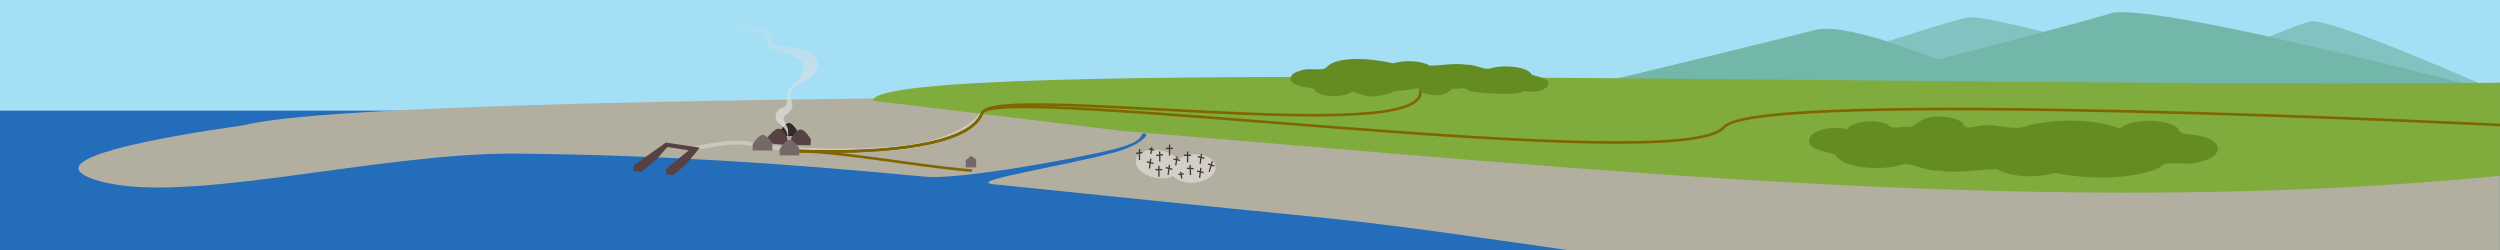
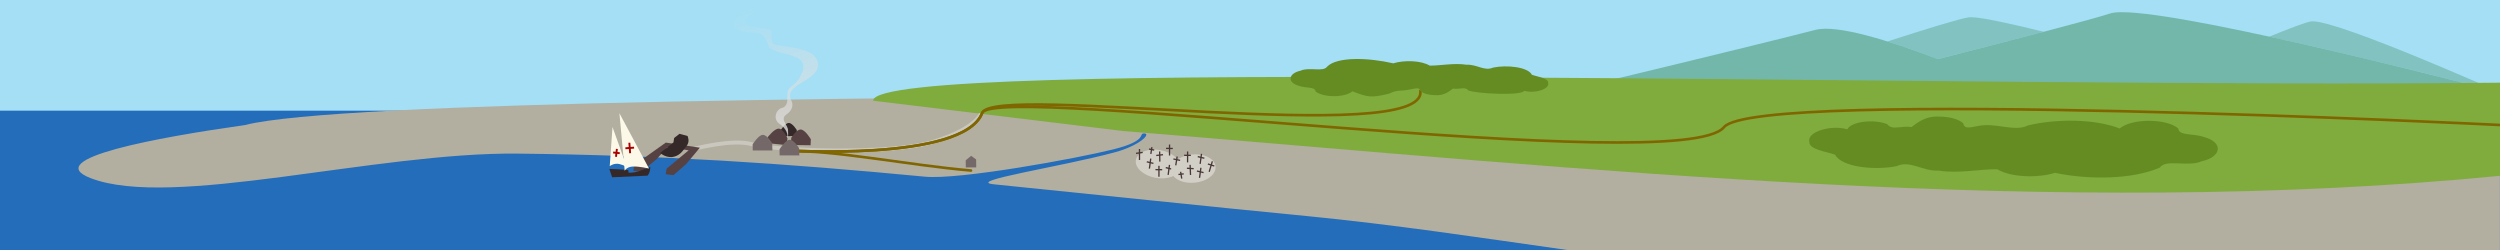
- <svg xmlns="http://www.w3.org/2000/svg" width="500mm" height="50mm" version="1.1" viewBox="0 0 500 50" id="svg940">
-   <defs id="defs820">
+ <svg xmlns="http://www.w3.org/2000/svg" width="500mm" height="50mm" version="1.1" viewBox="0 0 500 50">
+   <defs>
    <linearGradient id="linearGradient944" x1="158.25" x2="149.9" y1="27.572" y2="1.342" gradientUnits="userSpaceOnUse">
-       <stop stop-color="#e0e0e0" stop-opacity=".866" offset="0" id="stop815" />
-       <stop stop-color="#e0e0e0" stop-opacity="0" offset="1" id="stop817" />
+       <stop stop-color="#e0e0e0" stop-opacity=".866" offset="0" />
+       <stop stop-color="#e0e0e0" stop-opacity="0" offset="1" />
    </linearGradient>
  </defs>
-   <rect width="500" height="50" fill="#236dbb" style="paint-order:stroke fill markers" id="rect822" />
+   <rect width="500" height="50" fill="#236dbb" style="paint-order:stroke fill markers" />
  <rect id="sky" transform="scale(1,-1)" y="-22.133" width="500" height="22.133" fill="#a4dff5" style="paint-order:stroke fill markers" />
  <path id="stars" d="m14.54 18.551c-20.366 9.83-13.458-28.825 3.041-13.118 10.565 12.279-14.964 10.278-4.121 1.843 10.791-9.465 40.023 1.91 18.054 12.229-12.477 5.951-20.579-8.633-5.44-11.51 8.893-3.77 40.002-2.409 31.431 9.909-9.08 9.909-28.646-6.215-11.127-9.857 6.103-3.289 23.898 0.717 11.73 8.183-3.896-17.6 27.533-11.903 37.446-6.355 6.271 18.814-46.942 6-16.168-3.298 8.481-6.357 38.273 0.564 22.717 9.751-24.63 3.28 8.172-21.278 18.291-9.145 17.456 6.477-11.207 17.179-5.299 5.902 8.68-9.89 34.384-12.463 36.626 1.361-13.895 6.697-22.583-13.59-4.352-12.098 9.507-3.652 41.564 3.962 23.464 13.966-10.574 4.89-22.969-5.715-7.343-10.557 10.106-8.223 42.847 3.591 18.013 10.654-22.432 0.9 5.018-22.306 16.163-12.526 9.539 0.112 20.684 13.961 3.759 10.288-14.11-11.298 17.216-13.976 25.497-10.292 10.873-0.623 20.543 10.581 3.857 11.305-8.82-18.604 42.783-12.09 29.325-2.624-3.364-16.497 42.52-11.873 30.97-1.486-16.156 1.159 2.311-12.927 11.036-8.023 6.272-0.811 31.386 5.583 13.917 8.124 7.81-14.638 26.211 6.055 30.176-7.271 15.359-3.522 30.67 4.323 44.834-2.409 9.718 0.142 21.826 5.853 16.471 0.275 12.658-2.113 38.185-3.237 42.91 3.062 8.823-9.284 34.048-0.256 37.248 4.265-8.153-5.629 8.285-7.99 11.512-2.199" fill="none" stroke="#a4dff5" stroke-dasharray="0.265, 12.7" stroke-width=".265" />
-   <path transform="scale(.26458)" d="m1490.1 13.014c-0.74-0.009-1.369 0.021-1.877 0.092-6.829 0.95-33.238 9.124-61.484 18.234 12.269 3.818 25.317 8.45 38.176 13.354 28.688-7.33 56.916-14.61 79.961-20.672-24.715-6.11-46.6-10.913-54.775-11.008zm258.43 3.107c-0.717-0.019-1.333 0.016-1.842 0.109-4.253 0.783-16.143 5.293-31.272 11.467 81.845 17.821 174.35 42.105 174.35 42.105s-119.01-53.088-141.24-53.682zm141.24 53.682-284.15 5.42c-0.172 0.077-2.115 0.941-2.115 0.941l286.26-6.361z" fill="#5ea68c" fill-opacity=".489" id="path826" />
-   <path transform="scale(.26458)" d="m1603.1 9.219c-3.56 0.044-6.321 0.365-8.16 0.996-11.077 3.802-69.881 19.114-130.02 34.479-37.356-14.245-76.472-26.362-92.67-22.096-34.218 9.014-283.02 69.432-290.38 68.873l467.41-10.834s-3.474-1.635-9.006-4.168l349.5-6.666s-233.28-61.25-286.68-60.584z" fill="#5ea68c" fill-opacity=".703" id="path828" />
-   <path d="m49.037 25c-17.663 2.507-40.999 6.749-30.895 10.637 16.22 6.241 56.901-5.221 85.422-4.914 28.606 0.308 52.892 1.895 81.393 4.61 6.905 0.678 30.464-3.652 37.688-5.453 7.224-1.801 4.88-3.233 6.237-3.184 1.357 0.049-0.999 2.43-5.868 3.75-10.714 2.906-30.297 5.808-24.192 6.421 19.65 1.971 42.718 4.425 62.355 6.33 17.473 1.694 34.866 4.338 52.27 6.804h186.54v-29.763s-414.7-4.593-450.95 4.762z" fill="#b2aea0" stroke-width=".265" id="path830" />
-   <ellipse transform="rotate(10.339)" cx="233.73" cy="-9.302" rx="4.497" ry="2.814" fill="#d2cfc7" style="paint-order:stroke fill markers" id="ellipse832" />
-   <path d="m156.04 27.241-0.03-1.018s0.975-1.618 1.732-1.631c0.758-0.014 1.609 1.415 1.609 1.415l0.042 1.201z" fill="#342828" id="path834" />
-   <path d="m500 35.16c-88.946 8.681-180.83-1.257-275.48-8.969l-49.893-6.048c0-8.866 216.92-2.404 325.37-3.607z" fill="#80ab3d" id="path836" />
-   <path d="m153.46 28.62 0.102-1.204s1.353-1.773 2.237-1.686c0.884 0.087 1.683 1.887 1.683 1.887l-0.113 1.421z" fill="#564242" id="path838" />
-   <path d="m138.7 29.803s7.87-2.135 11.826-0.921 27.12 2.151 35.879-0.455c8.759-2.606 9.773-5.719 9.773-5.719" fill="none" stroke="#cac7be" stroke-width=".794" id="path840" />
-   <path d="m162.12 29.05 0.043-1.207s-1.13-1.923-2.018-1.942c-0.888-0.02-1.897 1.671-1.897 1.671l-0.059 1.424z" fill="#564242" id="path842" />
-   <path d="m150.55 30.09-0.025-1.208s1.16-1.905 2.048-1.911c0.888-6e-3 1.871 1.701 1.871 1.701l0.036 1.425z" fill="#746868" id="path844" />
-   <path d="m 193.155,33.482 -0.015,-1.424 1.084,-0.891 0.996,0.726 0.022,1.584 z" id="fh" style="fill:#746868;stroke-width:1" />
-   <path d="m157.48 27.62c0.201-1.235-0.761-2.358-1.745-2.973-1.154-0.945-0.552-2.904 0.881-3.129 1.682-0.875 0.068-3.107 1.522-4.088 0.825-0.748 1.785-1.454 2.09-2.587 0.909-1.337 0.386-3.09-1.253-3.442-1.633-0.883-3.724-0.696-5.164-1.947-0.417-1.226-0.915-2.977-2.648-2.874-1.493-0.092-3.138-0.123-4.369-1.093-0.498-1.053 1.639-2.522-0.176-3.112-0.829-0.529-2.166-0.404-2.793-0.991 1.973-0.609 4.054-0.043 6.072-0.043 1.186-0.502 1.916 1.194 0.55 1.503-1.305 0.373-1.922 2.246-0.195 2.41 1.326 0.373 2.755 0.252 4.046 0.772 0.131 1.142-0.414 3.018 1.411 3.015 2.07 0.403 4.258 0.502 6.184 1.433 1.173 0.515 2.001 1.816 1.626 3.105-0.537 1.69-2.368 2.309-3.687 3.26-0.996 0.644-2.171 1.544-1.763 2.912 0.847 1.159 0.322 2.461-0.841 3.17-1.315 1.001 0.463 2.104 0.379 3.233 3e-3 0.488 0.1 1.008-0.126 1.465z" fill="url(#linearGradient944)" id="path848" />
+   <path transform="scale(.26458)" d="m1490.1 13.014c-0.74-0.009-1.369 0.021-1.877 0.092-6.829 0.95-33.238 9.124-61.484 18.234 12.269 3.818 25.317 8.45 38.176 13.354 28.688-7.33 56.916-14.61 79.961-20.672-24.715-6.11-46.6-10.913-54.775-11.008zm258.43 3.107c-0.717-0.019-1.333 0.016-1.842 0.109-4.253 0.783-16.143 5.293-31.272 11.467 81.845 17.821 174.35 42.105 174.35 42.105s-119.01-53.088-141.24-53.682zm141.24 53.682-284.15 5.42c-0.172 0.077-2.115 0.941-2.115 0.941l286.26-6.361z" fill="#5ea68c" fill-opacity=".489" />
+   <path transform="scale(.26458)" d="m1603.1 9.219c-3.56 0.044-6.321 0.365-8.16 0.996-11.077 3.802-69.881 19.114-130.02 34.479-37.356-14.245-76.472-26.362-92.67-22.096-34.218 9.014-283.02 69.432-290.38 68.873l467.41-10.834s-3.474-1.635-9.006-4.168l349.5-6.666s-233.28-61.25-286.68-60.584z" fill="#5ea68c" fill-opacity=".703" />
+   <path d="m49.037 25c-17.663 2.507-40.999 6.749-30.895 10.637 16.22 6.241 56.901-5.221 85.422-4.914 28.606 0.308 52.892 1.895 81.393 4.61 6.905 0.678 30.464-3.652 37.688-5.453 7.224-1.801 4.88-3.233 6.237-3.184 1.357 0.049-0.999 2.43-5.868 3.75-10.714 2.906-30.297 5.808-24.192 6.421 19.65 1.971 42.718 4.425 62.355 6.33 17.473 1.694 34.866 4.338 52.27 6.804h186.54v-29.763s-414.7-4.593-450.95 4.762z" fill="#b2aea0" stroke-width=".265" />
+   <path d="m156.04 27.241-0.03-1.018s0.975-1.618 1.732-1.631c0.758-0.014 1.609 1.415 1.609 1.415l0.042 1.201z" fill="#342828" />
+   <path d="m500 35.16c-88.946 8.681-180.83-1.257-275.48-8.969l-49.893-6.048c0-8.866 216.92-2.404 325.37-3.607z" fill="#80ab3d" />
+   <path d="m153.46 28.62 0.102-1.204s1.353-1.773 2.237-1.686c0.884 0.087 1.683 1.887 1.683 1.887l-0.113 1.421z" fill="#564242" />
+   <path d="m138.7 29.803s7.87-2.135 11.826-0.921 27.12 2.151 35.879-0.455c8.759-2.606 9.773-5.719 9.773-5.719" fill="none" stroke="#cac7be" stroke-width=".794" />
+   <path d="m162.12 29.05 0.043-1.207s-1.13-1.923-2.018-1.942c-0.888-0.02-1.897 1.671-1.897 1.671l-0.059 1.424z" fill="#564242" />
+   <path d="m150.55 30.09-0.025-1.208s1.16-1.905 2.048-1.911c0.888-6e-3 1.871 1.701 1.871 1.701l0.036 1.425z" fill="#746868" />
+   <path id="fh" d="m193.16 33.482-0.015-1.424 1.084-0.891 0.996 0.726 0.022 1.584z" fill="#746868" />
+   <path d="m157.48 27.62c0.201-1.235-0.761-2.358-1.745-2.973-1.154-0.945-0.552-2.904 0.881-3.129 1.682-0.875 0.068-3.107 1.522-4.088 0.825-0.748 1.785-1.454 2.09-2.587 0.909-1.337 0.386-3.09-1.253-3.442-1.633-0.883-3.724-0.696-5.164-1.947-0.417-1.226-0.915-2.977-2.648-2.874-1.493-0.092-3.138-0.123-4.369-1.093-0.498-1.053 1.639-2.522-0.176-3.112-0.829-0.529-2.166-0.404-2.793-0.991 1.973-0.609 4.054-0.043 6.072-0.043 1.186-0.502 1.916 1.194 0.55 1.503-1.305 0.373-1.922 2.246-0.195 2.41 1.326 0.373 2.755 0.252 4.046 0.772 0.131 1.142-0.414 3.018 1.411 3.015 2.07 0.403 4.258 0.502 6.184 1.433 1.173 0.515 2.001 1.816 1.626 3.105-0.537 1.69-2.368 2.309-3.687 3.26-0.996 0.644-2.171 1.544-1.763 2.912 0.847 1.159 0.322 2.461-0.841 3.17-1.315 1.001 0.463 2.104 0.379 3.233 3e-3 0.488 0.1 1.008-0.126 1.465z" fill="url(#linearGradient944)" />
  <path id="trailTemplate" class="trail" d="m156.62 30.041s36.018 2.453 39.822-7.459c2.309-6.017 139.98 13.074 148.36 2.848 6.469-7.897 155.2-0.43 155.2-0.43" fill="none" stroke="#806600" stroke-linecap="round" stroke-linejoin="round" stroke-width=".529" />
-   <ellipse transform="matrix(.99988 .015756 -.17434 .98469 0 0)" cx="243.99" cy="30.34" rx="4.425" ry="2.897" fill="#d2cfc7" style="paint-order:stroke fill markers" id="ellipse851" />
-   <g id="crosses" fill="none" stroke="#483737">
-     <g transform="matrix(.77272 0 0 .77446 52.229 6.9434)" stroke-width=".342px" id="g857">
-       <path d="m230.55 29.033-0.278 1.756" id="path853" />
-       <path d="m229.8 29.517 1.345 0.278" id="path855" />
+   <g id="crosses">
+     <g>
+       <ellipse transform="rotate(10.339)" cx="233.73" cy="-9.302" rx="4.497" ry="2.814" fill="#d2cfc7" style="paint-order:stroke fill markers" />
+       <path d="m231.93 30.298 0.034 2.026" fill="none" stroke="#483737" stroke-width=".265px" />
+       <path d="m232.6 30.935-1.349 0.159" fill="none" stroke="#483737" stroke-width=".265px" />
    </g>
-     <g stroke-width=".265px" id="g903">
-       <path d="m231.93 30.298 0.034 2.026" id="path859" />
-       <path d="m232.6 30.935-1.349 0.159" id="path861" />
-       <path d="m233.91 28.909-3e-3 2.192" id="path863" />
-       <path d="m234.56 29.693-1.349-0.017" id="path865" />
-       <path d="m230.15 31.714-0.273 2.008" id="path867" />
-       <path d="m229.36 32.361 1.321 0.318" id="path869" />
-       <path d="m233.9 32.971-0.273 2.008" id="path871" />
-       <path d="m233.15 33.528 1.321 0.318" id="path873" />
-       <g transform="translate(4.8756 2.2778)" id="g879">
-         <path d="m230.55 29.033-0.278 1.756" id="path875" />
-         <path d="m229.8 29.517 1.345 0.278" id="path877" />
-       </g>
-       <path d="m227.9 29.805-3e-3 2.192" id="path881" />
-       <path d="m228.54 30.49-1.337 0.18" id="path883" />
-       <g transform="translate(-2.1243 4.2486)" id="g889">
-         <path d="m233.91 28.909-3e-3 2.192" id="path885" />
-         <path d="m234.56 29.693-1.349-0.017" id="path887" />
-       </g>
-       <g transform="translate(3.6087 1.3821)" id="g895">
-         <path d="m233.91 28.909-3e-3 2.192" id="path891" />
-         <path d="m234.56 29.693-1.349-0.017" id="path893" />
-       </g>
-       <g transform="rotate(16.795 226.83 59.57)" id="g901">
-         <path d="m233.91 28.909-3e-3 2.192" id="path897" />
-         <path d="m234.56 29.693-1.349-0.017" id="path899" />
-       </g>
+     <g fill="none" stroke="#483737" stroke-width=".265px">
+       <path d="m230.38 29.428-0.215 1.36" />
+       <path d="m229.8 29.803 1.039 0.215" />
    </g>
-     <g transform="matrix(.73221 -.24691 .24746 .73386 60.126 69.977)" stroke-width=".342px" id="g909">
-       <path d="m230.55 29.033-0.278 1.756" id="path905" />
-       <path d="m229.8 29.517 1.345 0.278" id="path907" />
+     <g fill="none" stroke="#483737" stroke-width=".265px">
+       <path d="m233.91 28.909-3e-3 2.192" />
+       <path d="m234.56 29.693-1.349-0.017" />
    </g>
-     <g stroke-width=".265px" id="g929">
-       <g transform="translate(10.033 1.8428)" id="g915">
-         <path d="m230.15 31.714-0.273 2.008" id="path911" />
-         <path d="m229.36 32.361 1.321 0.318" id="path913" />
-       </g>
-       <g transform="rotate(-10.193 235.96 9.8689)" id="g921">
-         <path d="m233.9 32.971-0.273 2.008" id="path917" />
-         <path d="m233.15 33.528 1.321 0.318" id="path919" />
-       </g>
-       <g transform="translate(6.3984 -2.2011)" id="g927">
-         <path d="m233.9 32.971-0.273 2.008" id="path923" />
-         <path d="m233.15 33.528 1.321 0.318" id="path925" />
-       </g>
+     <g fill="none" stroke="#483737" stroke-width=".265px">
+       <path d="m230.15 31.714-0.273 2.008" />
+       <path d="m229.36 32.361 1.321 0.318" />
+     </g>
+     <g fill="none" stroke="#483737" stroke-width=".265px">
+       <path d="m233.9 32.971-0.273 2.008" />
+       <path d="m233.15 33.528 1.321 0.318" />
+     </g>
+     <g>
+       <ellipse transform="matrix(.99988 .015756 -.17434 .98469 0 0)" cx="243.99" cy="30.34" rx="4.425" ry="2.897" fill="#d2cfc7" style="paint-order:stroke fill markers" />
+       <path d="m238.02 32.971 0.086 2.025" fill="none" stroke="#483737" stroke-width=".265px" />
+       <path d="m237.38 33.652 1.356 0.079" fill="none" stroke="#483737" stroke-width=".265px" />
+     </g>
+     <g fill="none" stroke="#483737" stroke-width=".265px">
+       <path d="m235.43 31.311-0.278 1.756" />
+       <path d="m234.68 31.795 1.345 0.278" />
+     </g>
+     <g fill="none" stroke="#483737" stroke-width=".265px">
+       <path d="m227.9 29.805-3e-3 2.192" />
+       <path d="m228.54 30.49-1.337 0.18" />
+     </g>
+     <g fill="none" stroke="#483737" stroke-width=".265px">
+       <path d="m231.79 33.158-3e-3 2.192" />
+       <path d="m232.44 33.942-1.349-0.017" />
+     </g>
+     <g fill="none" stroke="#483737" stroke-width=".265px">
+       <path d="m237.52 30.291-3e-3 2.192" />
+       <path d="m238.17 31.075-1.349-0.017" />
+     </g>
+     <g fill="none" stroke="#483737" stroke-width=".265px">
+       <path d="m242.47 32.263-0.636 2.098" />
+       <path d="m242.86 33.201-1.286-0.406" />
+     </g>
+     <g fill="none" stroke="#483737" stroke-width=".265px">
+       <path d="m236.12 34.358 0.231 1.357" />
+       <path d="m235.69 34.898 1.054-0.128" />
+     </g>
+     <g fill="none" stroke="#483737" stroke-width=".265px">
+       <path d="m240.18 33.557-0.273 2.008" />
+       <path d="m239.39 34.204 1.321 0.318" />
+     </g>
+     <g fill="none" stroke="#483737" stroke-width=".265px">
+       <path d="m240.3 30.77-0.273 2.008" />
+       <path d="m239.55 31.327 1.321 0.318" />
    </g>
  </g>
  <path id="sy" d="m126.82 33.032 6.339-4.513 6.812 1.019-2.725 3.263-2.553 2.235-1.557-0.194 0.187-1.113 4.408-3.663-4.245-0.666-2.158 2.433-3.022 2.501-1.632-0.148z" fill="#564242" />
  <path id="forageTemplate" class="trail forageTrail" d="m156.62 30.041s36.018 2.453 39.822-7.459c2.309-6.017 89.08 6.985 87.631-4.397" fill="none" stroke="#806600" stroke-linecap="round" stroke-linejoin="round" stroke-width=".529" />
-   <path d="m424.32 28.448c-0.233 0.047 0.287 0.073 0 0zm-36.379-5.118v-2.5e-5c1.911-7e-3 3.83 0.503 4.705 1.343 0.205 1.059 1.024 0.919 2.857 0.548 3.578-0.812 7.431 1.253 10.138-0.15 5.658-1.333 13.246-1.335 18.303 0.623 2.382-2.042 9.335-2.042 11.719-0.001 0.05 1.526 3.182 0.96 5.116 1.713 3.934 1.012 3.603 3.974-0.423 4.84-2.669 1.234-7.171-0.527-8.387 1.271-5.581 2.425-14.373 2.446-20.97 1.049-3.517 1.089-8.852 0.91-11.557-0.719-3.135-0.059-7.868 0.913-11.671 0.276-3.301 0.167-5.682-2.136-8.436-0.903-4.352 0.906-11.024 0.21-12.3-2.27-1.445-0.581-5.328-1.017-5.154-2.587-0.588-1.915 4.139-3.479 7.582-2.506 0.835-1.63 5.56-2.062 7.996-1.01 0.963 1.292 2.762 0.242 4.862 0.561 0.915-0.665 2.692-2.312 5.619-2.078z" fill="#648c23" style="paint-order:stroke fill markers" id="path936" />
-   <path d="m270.25 16.528c0.147-0.03-0.181-0.046 0 0zm16.79 2.504v1.6e-5c-1.206 0.004-2.416-0.317-2.967-0.847-0.129-0.668-0.646-0.579-1.802-0.346-2.256 0.512-2.732 0.006-4.439 0.891-3.568 0.841-4.155 0.77-7.345-0.465-1.503 1.288-5.888 1.288-7.391 6.93e-4 -0.032-0.962-2.007-0.605-3.227-1.081-2.481-0.638-2.272-2.507 0.266-3.053 1.683-0.778 4.523 0.332 5.289-0.802 1.978-2.004 8.13-1.831 13.226-0.662 2.218-0.687 5.583-0.574 7.289 0.454 1.977 0.037 4.962-0.576 7.361-0.174 2.082-0.106 3.584 1.347 5.32 0.57 2.745-0.571 6.952-0.133 7.757 1.432 0.911 0.366 3.36 0.641 3.251 1.632 0.371 1.208-2.61 2.194-4.782 1.581-0.527 1.028-9.66 0.576-11.196-0.087-0.607-0.815-1.742-0.153-3.067-0.354-0.577 0.419-1.698 1.458-3.544 1.311z" fill="#648c23" style="paint-order:stroke fill markers" id="path938" />
-   <path style="fill:none;stroke:#806600;stroke-width:0.529;stroke-linecap:round;stroke-linejoin:miter;stroke-opacity:1;stroke-miterlimit:4;" d="m 157.911,30.274 c 8.481,-0.347 23.807,2.767 36.284,3.833" id="fishTrail" class="trail" />
-   <path d="m155.93 31.08-0.025-1.208s1.16-1.905 2.048-1.911c0.888-6e-3 1.871 1.701 1.871 1.701l0.036 1.425z" id="path932" fill="#746868" />
+   <path d="m424.32 28.448c-0.233 0.047 0.287 0.073 0 0zm-36.379-5.118v-2.5e-5c1.911-7e-3 3.83 0.503 4.705 1.343 0.205 1.059 1.024 0.919 2.857 0.548 3.578-0.812 7.431 1.253 10.138-0.15 5.658-1.333 13.246-1.335 18.303 0.623 2.382-2.042 9.335-2.042 11.719-0.001 0.05 1.526 3.182 0.96 5.116 1.713 3.934 1.012 3.603 3.974-0.423 4.84-2.669 1.234-7.171-0.527-8.387 1.271-5.581 2.425-14.373 2.446-20.97 1.049-3.517 1.089-8.852 0.91-11.557-0.719-3.135-0.059-7.868 0.913-11.671 0.276-3.301 0.167-5.682-2.136-8.436-0.903-4.352 0.906-11.024 0.21-12.3-2.27-1.445-0.581-5.328-1.017-5.154-2.587-0.588-1.915 4.139-3.479 7.582-2.506 0.835-1.63 5.56-2.062 7.996-1.01 0.963 1.292 2.762 0.242 4.862 0.561 0.915-0.665 2.692-2.312 5.619-2.078z" fill="#648c23" style="paint-order:stroke fill markers" />
+   <path d="m270.25 16.528c0.147-0.03-0.181-0.046 0 0zm16.79 2.504v1.6e-5c-1.206 0.004-2.416-0.317-2.967-0.847-0.129-0.668-0.646-0.579-1.802-0.346-2.256 0.512-2.732 0.006-4.439 0.891-3.568 0.841-4.155 0.77-7.345-0.465-1.503 1.288-5.888 1.288-7.391 6.93e-4 -0.032-0.962-2.007-0.605-3.227-1.081-2.481-0.638-2.272-2.507 0.266-3.053 1.683-0.778 4.523 0.332 5.289-0.802 1.978-2.004 8.13-1.831 13.226-0.662 2.218-0.687 5.583-0.574 7.289 0.454 1.977 0.037 4.962-0.576 7.361-0.174 2.082-0.106 3.584 1.347 5.32 0.57 2.745-0.571 6.952-0.133 7.757 1.432 0.911 0.366 3.36 0.641 3.251 1.632 0.371 1.208-2.61 2.194-4.782 1.581-0.527 1.028-9.66 0.576-11.196-0.087-0.607-0.815-1.742-0.153-3.067-0.354-0.577 0.419-1.698 1.458-3.544 1.311z" fill="#648c23" style="paint-order:stroke fill markers" />
+   <path id="fishTrail" class="trail" d="m157.91 30.274c8.481-0.347 23.807 2.767 36.284 3.833" fill="none" stroke="#806600" stroke-linecap="round" stroke-width=".529" />
+   <path d="m155.93 31.08-0.025-1.208s1.16-1.905 2.048-1.911c0.888-6e-3 1.871 1.701 1.871 1.701l0.036 1.425z" fill="#746868" />
+   <g id="ship" transform="matrix(.44418 0 0 .44418 87.64 15.341)" stroke-width="2.251">
+     <g>
+       <path d="m77.232 40.268s2.032-1.6 4.497-0.908c2.465 0.692 3.243 1.341 3.243 1.341l-6.486-18.046z" fill="#fcf9e9" />
+       <path d="m77.059 41.522 1.254 3.762 15.913-0.735s0.562-0.519 0.908-1.557 0.389-2.378 0.389-2.378c-4.192 1.373-5.881 2.735-9.816 2.594l-0.13-1.167c-2.828-0.345-5.674-0.387-8.518-0.519z" fill="#342828" />
+       <path d="m83.977 42.387s0.735-1.816 3.675-1.946c2.94-0.13 7.264 0.908 7.264 0.908l-13.318-24.907z" fill="#fcf9e9" />
+     </g>
+     <g fill="#800000" shape-rendering="auto" stroke="#a00" stroke-width=".596px">
+       <path d="m86.215 30.014-0.264 0.02 0.309 4.129 0.264-0.02z" color="#000000" color-rendering="auto" dominant-baseline="auto" image-rendering="auto" solid-color="#000000" style="font-feature-settings:normal;font-variant-alternates:normal;font-variant-caps:normal;font-variant-ligatures:normal;font-variant-numeric:normal;font-variant-position:normal;isolation:auto;mix-blend-mode:normal;shape-padding:0;text-decoration-color:#000000;text-decoration-line:none;text-decoration-style:solid;text-indent:0;text-orientation:mixed;text-transform:none;white-space:normal" />
+       <path d="m87.885 31.832-3.312 0.248 0.02 0.264 3.312-0.248z" color="#000000" color-rendering="auto" dominant-baseline="auto" image-rendering="auto" solid-color="#000000" style="font-feature-settings:normal;font-variant-alternates:normal;font-variant-caps:normal;font-variant-ligatures:normal;font-variant-numeric:normal;font-variant-position:normal;isolation:auto;mix-blend-mode:normal;shape-padding:0;text-decoration-color:#000000;text-decoration-line:none;text-decoration-style:solid;text-indent:0;text-orientation:mixed;text-transform:none;white-space:normal" />
+       <path d="m80.287 32.785-0.32 2.973 0.264 0.027 0.32-2.971z" color="#000000" color-rendering="auto" dominant-baseline="auto" image-rendering="auto" solid-color="#000000" style="font-feature-settings:normal;font-variant-alternates:normal;font-variant-caps:normal;font-variant-ligatures:normal;font-variant-numeric:normal;font-variant-position:normal;isolation:auto;mix-blend-mode:normal;shape-padding:0;text-decoration-color:#000000;text-decoration-line:none;text-decoration-style:solid;text-indent:0;text-orientation:mixed;text-transform:none;white-space:normal" />
+       <path d="m79.082 34.025-0.029 0.264 2.383 0.256 0.029-0.262z" color="#000000" color-rendering="auto" dominant-baseline="auto" image-rendering="auto" solid-color="#000000" style="font-feature-settings:normal;font-variant-alternates:normal;font-variant-caps:normal;font-variant-ligatures:normal;font-variant-numeric:normal;font-variant-position:normal;isolation:auto;mix-blend-mode:normal;shape-padding:0;text-decoration-color:#000000;text-decoration-line:none;text-decoration-style:solid;text-indent:0;text-orientation:mixed;text-transform:none;white-space:normal" />
+     </g>
+   </g>
+   <path id="hull" d="m132.03 30.593s0.882 0.869 2.338 0.83c1.508-0.192 2.108-1.163 2.606-1.789 0.844-0.962 0.853-1.512 0.549-2.427l-1.625-0.448-1.071 0.844-0.141 0.894z" fill="#342828" />
</svg>
